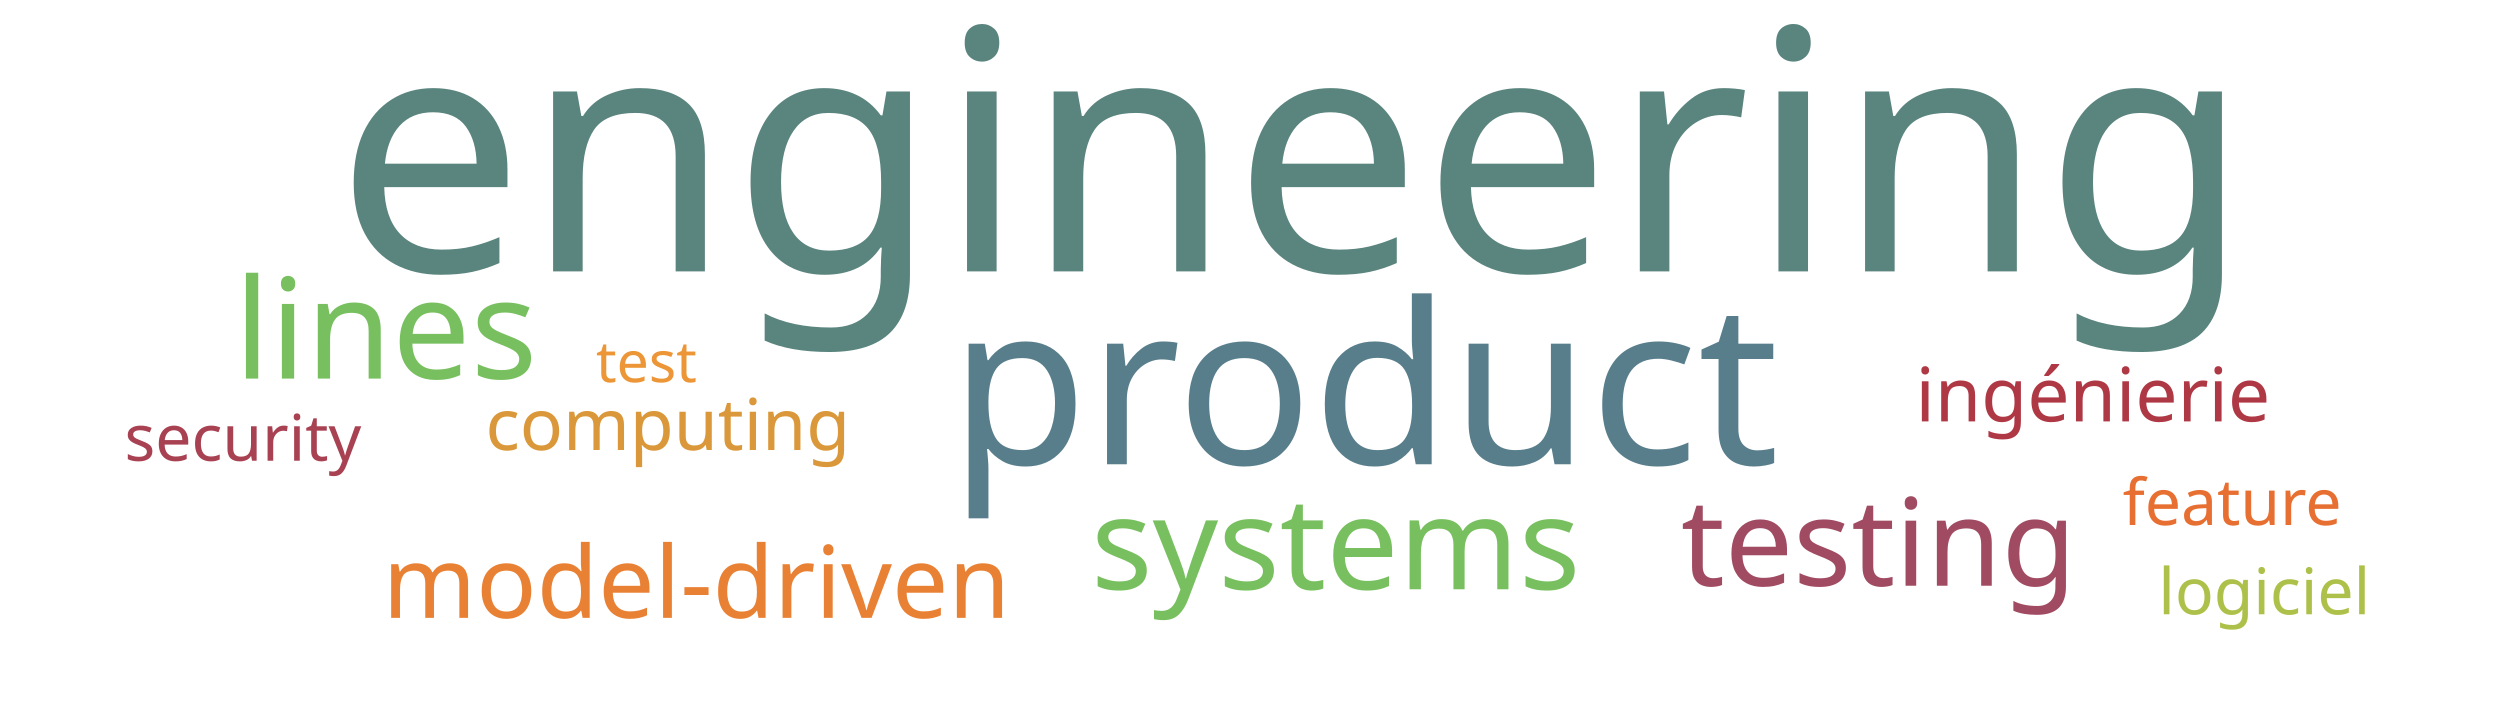
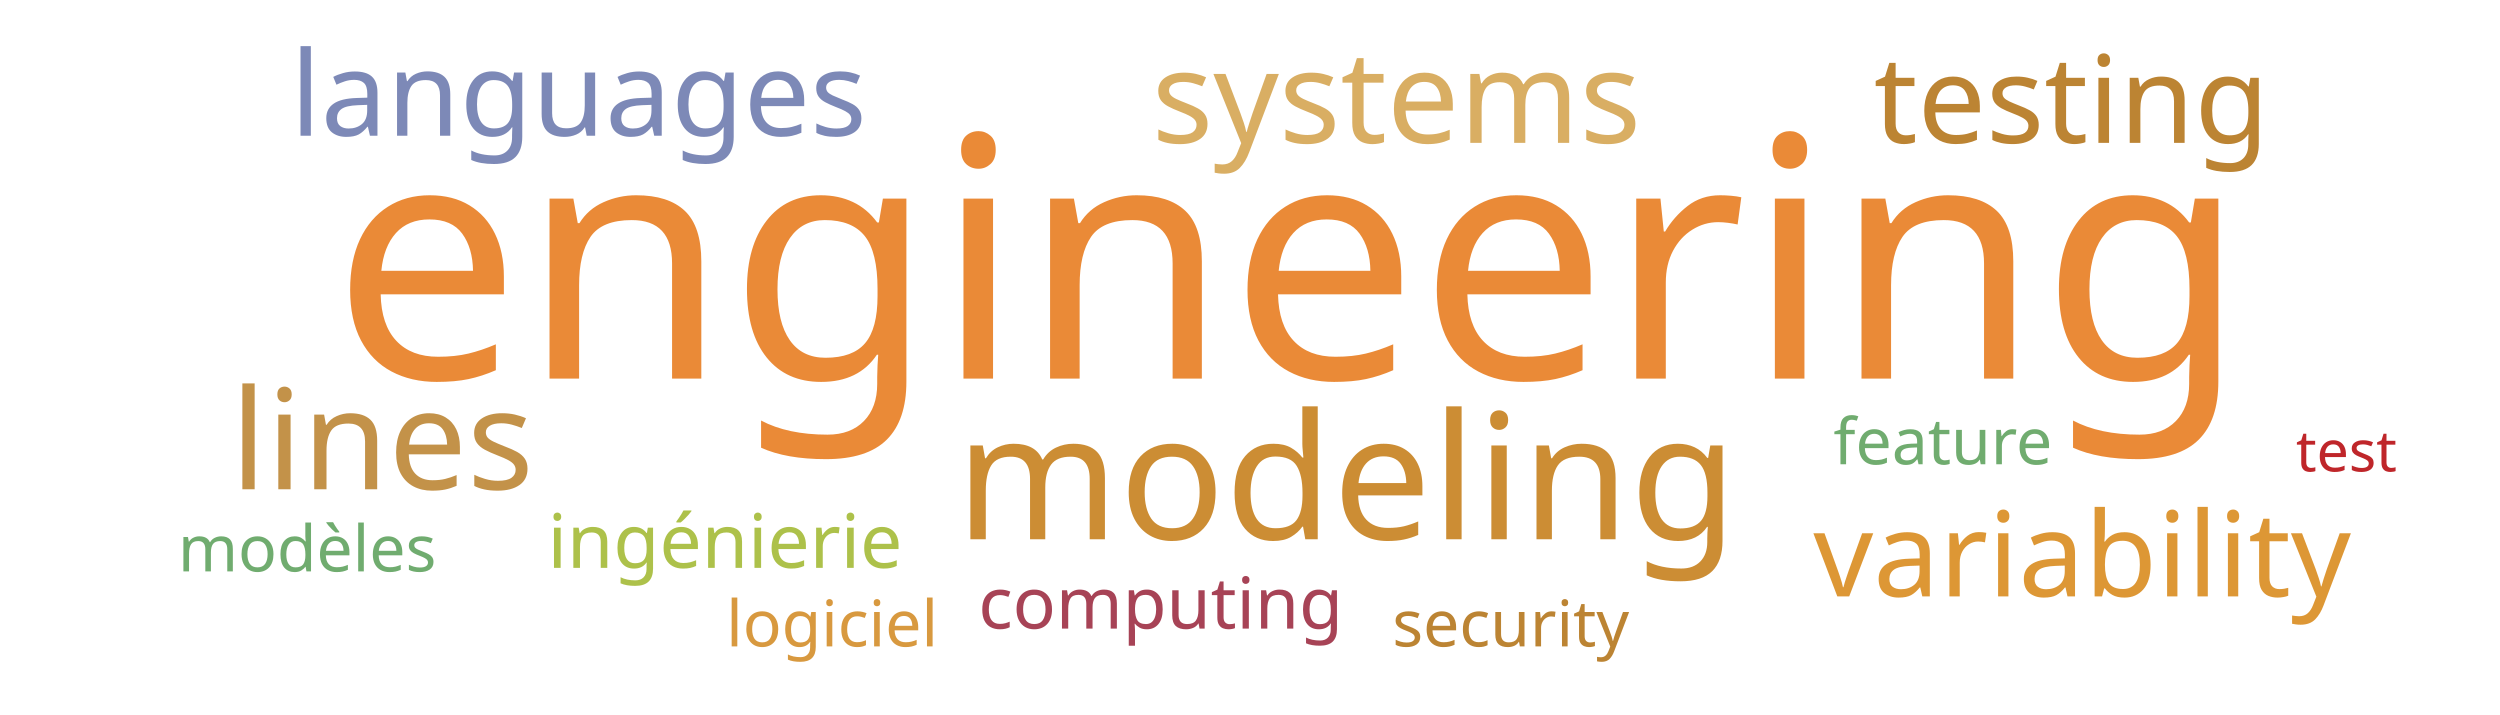
<svg xmlns="http://www.w3.org/2000/svg" width="700" height="200">
  <g transform="translate(350, 100)">
-     <text text-anchor="middle" style="font-family: Impact; font-size: 94px; fill: #5a847e" transform="translate(12,-24)rotate(0)">engineering</text>
-     <text text-anchor="middle" style="font-family: Impact; font-size: 63px; fill: #587e8c" transform="translate(32,30)rotate(0)">product</text>
-     <text text-anchor="middle" style="font-family: Impact; font-size: 39px; fill: #78c05f" transform="translate(-242,6)rotate(0)">lines</text>
-     <text text-anchor="middle" style="font-family: Impact; font-size: 36px; fill: #78c05f" transform="translate(24,65)rotate(0)">systems</text>
-     <text text-anchor="middle" style="font-family: Impact; font-size: 34px; fill: #a04b62" transform="translate(176,64)rotate(0)">testing</text>
-     <text text-anchor="middle" style="font-family: Impact; font-size: 28px; fill: #e98135" transform="translate(-155,73)rotate(0)">model-driven</text>
-     <text text-anchor="middle" style="font-family: Impact; font-size: 21px; fill: #af3845" transform="translate(236,18)rotate(0)">ingénierie</text>
-     <text text-anchor="middle" style="font-family: Impact; font-size: 20px; fill: #da983a" transform="translate(-163,26)rotate(0)">computing</text>
-     <text text-anchor="middle" style="font-family: Impact; font-size: 18px; fill: #e76f31" transform="translate(275,47)rotate(0)">feature</text>
-     <text text-anchor="middle" style="font-family: Impact; font-size: 18px; fill: #a84152" transform="translate(-282,29)rotate(0)">security</text>
-     <text text-anchor="middle" style="font-family: Impact; font-size: 18px; fill: #adc14a" transform="translate(284,72)rotate(0)">logiciel</text>
-     <text text-anchor="middle" style="font-family: Impact; font-size: 16px; fill: #ec9637" transform="translate(-169,7)rotate(0)">test</text>
+     <text text-anchor="middle" style="font-family: Impact; font-size: 94px; fill: #ea8a37" transform="translate(11,6)rotate(0)">engineering</text>
+     <text text-anchor="middle" style="font-family: Impact; font-size: 49px; fill: #cc8d34" transform="translate(27,51)rotate(0)">modeling</text>
+     <text text-anchor="middle" style="font-family: Impact; font-size: 39px; fill: #c39249" transform="translate(-243,37)rotate(0)">lines</text>
+     <text text-anchor="middle" style="font-family: Impact; font-size: 36px; fill: #d9ae63" transform="translate(41,-60)rotate(0)">systems</text>
+     <text text-anchor="middle" style="font-family: Impact; font-size: 34px; fill: #bc8433" transform="translate(230,-60)rotate(0)">testing</text>
+     <text text-anchor="middle" style="font-family: Impact; font-size: 33px; fill: #dd9735" transform="translate(233,67)rotate(0)">variability</text>
+     <text text-anchor="middle" style="font-family: Impact; font-size: 33px; fill: #7d89b7" transform="translate(-188,-62)rotate(0)">languages</text>
+     <text text-anchor="middle" style="font-family: Impact; font-size: 21px; fill: #adc14a" transform="translate(-147,59)rotate(0)">ingénierie</text>
+     <text text-anchor="middle" style="font-family: Impact; font-size: 20px; fill: #a74356" transform="translate(-25,76)rotate(0)">computing</text>
+     <text text-anchor="middle" style="font-family: Impact; font-size: 18px; fill: #70ac6f" transform="translate(194,30)rotate(0)">feature</text>
+     <text text-anchor="middle" style="font-family: Impact; font-size: 18px; fill: #bc8433" transform="translate(73,81)rotate(0)">security</text>
+     <text text-anchor="middle" style="font-family: Impact; font-size: 18px; fill: #d8993f" transform="translate(-117,81)rotate(0)">logiciel</text>
+     <text text-anchor="middle" style="font-family: Impact; font-size: 18px; fill: #70ac6f" transform="translate(-264,60)rotate(0)">modèles</text>
+     <text text-anchor="middle" style="font-family: Impact; font-size: 16px; fill: #bf262a" transform="translate(307,32)rotate(0)">test</text>
  </g>
</svg>
